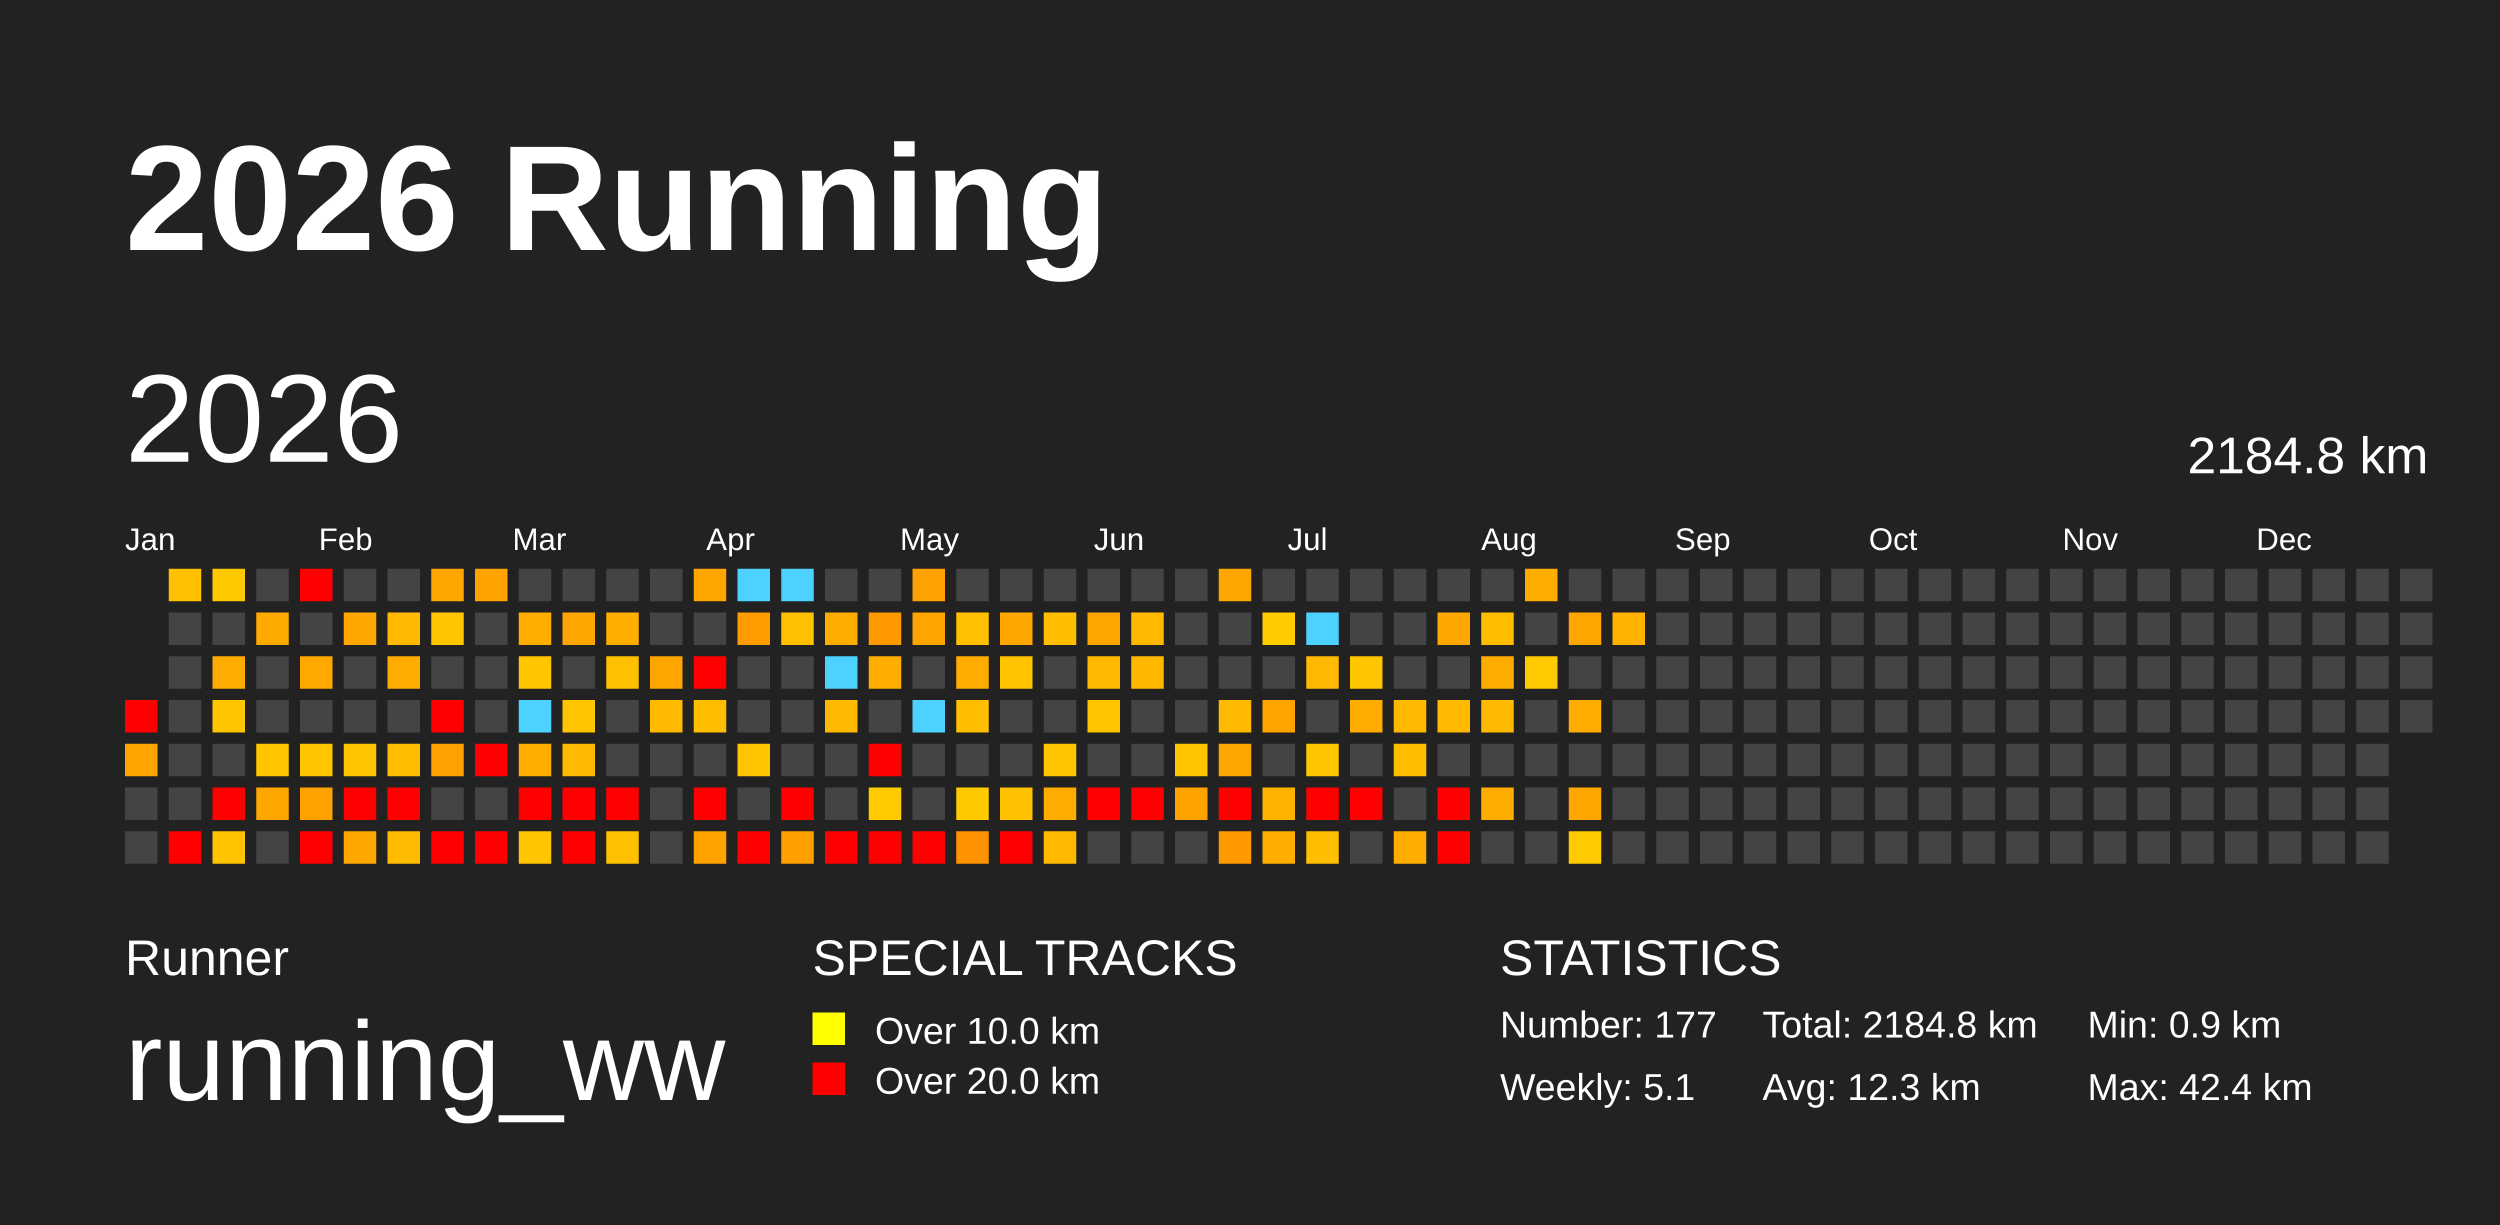
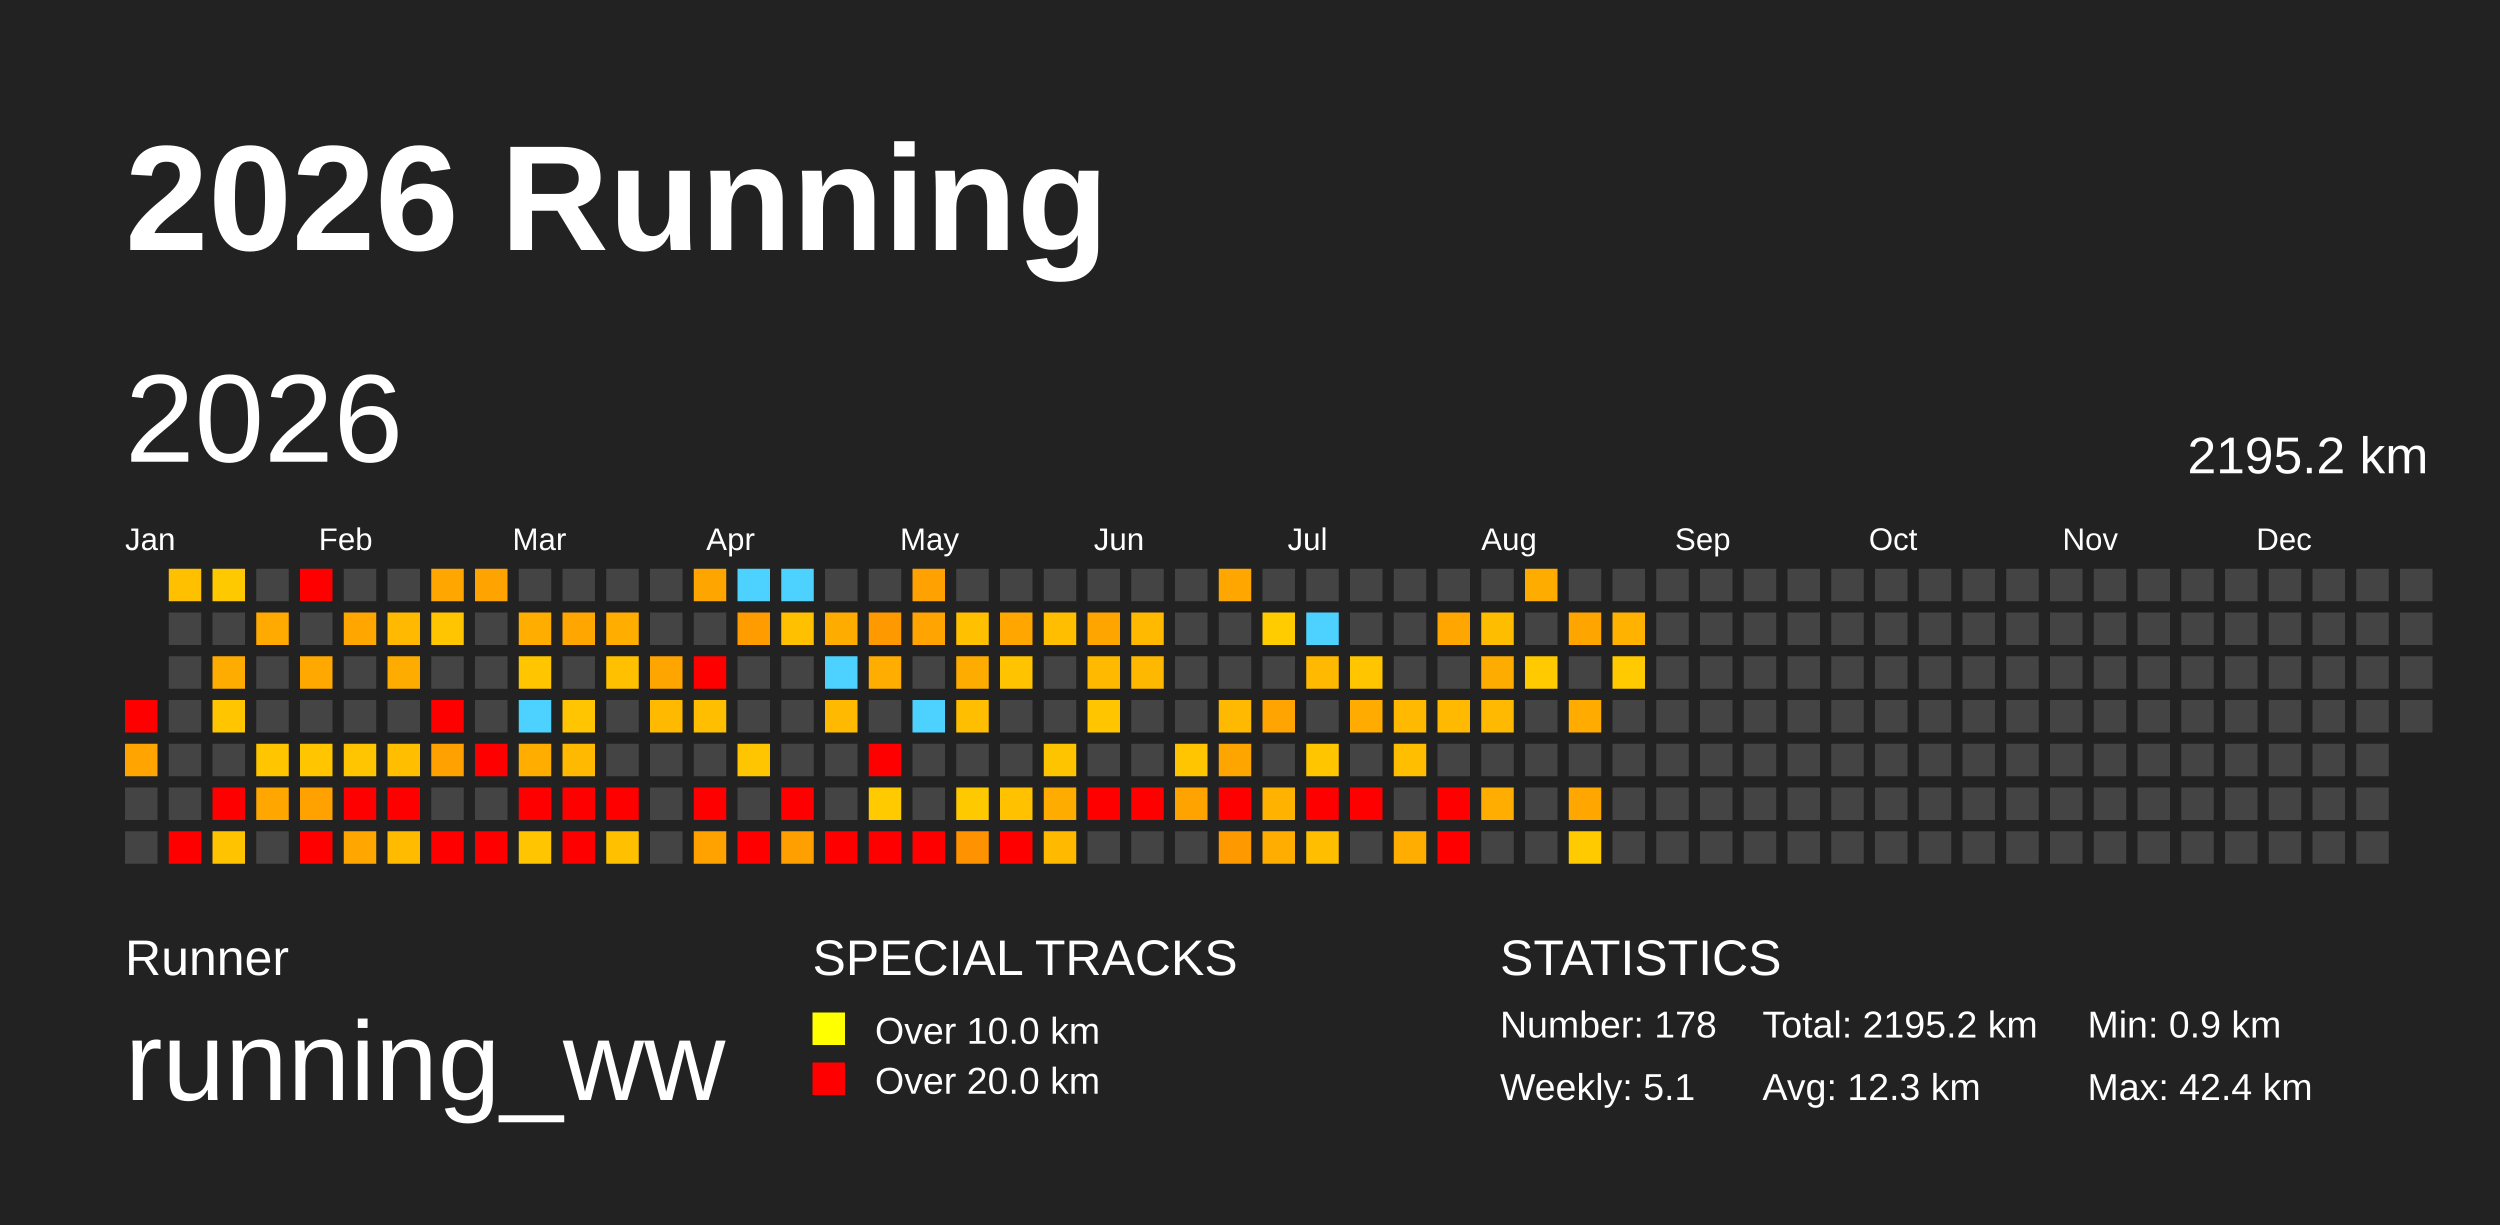
<svg xmlns="http://www.w3.org/2000/svg" baseProfile="full" height="98mm" version="1.1" viewBox="0,0,200,98" width="200mm">
  <defs />
  <rect fill="#222222" height="98" width="200" x="0" y="0" />
  <text fill="#FFFFFF" style="font-size:12px; font-family:Arial; font-weight:bold;" x="10" y="20">2026 Running</text>
  <text fill="#FFFFFF" style="font-size:4px; font-family:Arial" x="10" y="78">Runner</text>
  <text fill="#FFFFFF" style="font-size:9px; font-family:Arial" x="10" y="88">running_ww</text>
  <text fill="#FFFFFF" style="font-size:4px; font-family:Arial" x="65" y="78">SPECIAL TRACKS</text>
  <rect fill="yellow" height="2.6" width="2.6" x="65" y="81" />
  <text fill="#FFFFFF" style="font-size:3px; font-family:Arial" x="70" y="83.5">Over 10.0 km</text>
  <rect fill="red" height="2.6" width="2.6" x="65" y="85" />
  <text fill="#FFFFFF" style="font-size:3px; font-family:Arial" x="70" y="87.5">Over 20.0 km</text>
  <text fill="#FFFFFF" style="font-size:4px; font-family:Arial" x="120" y="78">STATISTICS</text>
-   <text fill="#FFFFFF" style="font-size:3px; font-family:Arial" x="120" y="83">Number: 177</text>
+   <text fill="#FFFFFF" style="font-size:3px; font-family:Arial" x="120" y="83">Number: 178</text>
  <text fill="#FFFFFF" style="font-size:3px; font-family:Arial" x="120" y="88">Weekly: 5.1</text>
-   <text fill="#FFFFFF" style="font-size:3px; font-family:Arial" x="141" y="83">Total: 2184.8 km</text>
+   <text fill="#FFFFFF" style="font-size:3px; font-family:Arial" x="141" y="83">Total: 2195.2 km</text>
  <text fill="#FFFFFF" style="font-size:3px; font-family:Arial" x="141" y="88">Avg: 12.3 km</text>
  <text fill="#FFFFFF" style="font-size:3px; font-family:Arial" x="167" y="83">Min: 0.9 km</text>
  <text fill="#FFFFFF" style="font-size:3px; font-family:Arial" x="167" y="88">Max: 42.4 km</text>
  <text dominant-baseline="hanging" fill="#FFFFFF" style="font-size:10.0px; font-family:Arial;" x="10" y="30">2026</text>
-   <text dominant-baseline="hanging" fill="#FFFFFF" style="font-size:4.125px; font-family:Arial;" x="175" y="35">2184.8 km</text>
+   <text dominant-baseline="hanging" fill="#FFFFFF" style="font-size:4.125px; font-family:Arial;" x="175" y="35">2195.2 km</text>
  <text fill="#FFFFFF" style="font-size:2.5px; font-family:Arial" x="10.0" y="44">Jan</text>
  <text fill="#FFFFFF" style="font-size:2.5px; font-family:Arial" x="25.5" y="44">Feb</text>
  <text fill="#FFFFFF" style="font-size:2.5px; font-family:Arial" x="41.0" y="44">Mar</text>
  <text fill="#FFFFFF" style="font-size:2.5px; font-family:Arial" x="56.5" y="44">Apr</text>
  <text fill="#FFFFFF" style="font-size:2.5px; font-family:Arial" x="72.0" y="44">May</text>
  <text fill="#FFFFFF" style="font-size:2.5px; font-family:Arial" x="87.5" y="44">Jun</text>
  <text fill="#FFFFFF" style="font-size:2.5px; font-family:Arial" x="103.0" y="44">Jul</text>
  <text fill="#FFFFFF" style="font-size:2.5px; font-family:Arial" x="118.5" y="44">Aug</text>
  <text fill="#FFFFFF" style="font-size:2.5px; font-family:Arial" x="134.0" y="44">Sep</text>
  <text fill="#FFFFFF" style="font-size:2.5px; font-family:Arial" x="149.5" y="44">Oct</text>
  <text fill="#FFFFFF" style="font-size:2.5px; font-family:Arial" x="165.0" y="44">Nov</text>
  <text fill="#FFFFFF" style="font-size:2.5px; font-family:Arial" x="180.5" y="44">Dec</text>
  <rect fill="red" height="2.6" width="2.6" x="10.0" y="56.0" />
  <rect fill="#ffa400" height="2.6" width="2.6" x="10.0" y="59.5" />
  <rect fill="#444444" height="2.6" width="2.6" x="10.0" y="63.0" />
  <rect fill="#444444" height="2.6" width="2.6" x="10.0" y="66.5" />
  <rect fill="#ffc000" height="2.6" width="2.6" x="13.5" y="45.5" />
  <rect fill="#444444" height="2.6" width="2.6" x="13.5" y="49.0" />
  <rect fill="#444444" height="2.6" width="2.6" x="13.5" y="52.5" />
  <rect fill="#444444" height="2.6" width="2.6" x="13.5" y="56.0" />
  <rect fill="#444444" height="2.6" width="2.6" x="13.5" y="59.5" />
  <rect fill="#444444" height="2.6" width="2.6" x="13.5" y="63.0" />
  <rect fill="red" height="2.6" width="2.6" x="13.5" y="66.5" />
  <rect fill="#ffc900" height="2.6" width="2.6" x="17.0" y="45.5" />
  <rect fill="#444444" height="2.6" width="2.6" x="17.0" y="49.0" />
  <rect fill="#ffac00" height="2.6" width="2.6" x="17.0" y="52.5" />
  <rect fill="#ffc600" height="2.6" width="2.6" x="17.0" y="56.0" />
  <rect fill="#444444" height="2.6" width="2.6" x="17.0" y="59.5" />
  <rect fill="red" height="2.6" width="2.6" x="17.0" y="63.0" />
  <rect fill="#ffc300" height="2.6" width="2.6" x="17.0" y="66.5" />
  <rect fill="#444444" height="2.6" width="2.6" x="20.5" y="45.5" />
  <rect fill="#ffaa00" height="2.6" width="2.6" x="20.5" y="49.0" />
  <rect fill="#444444" height="2.6" width="2.6" x="20.5" y="52.5" />
  <rect fill="#444444" height="2.6" width="2.6" x="20.5" y="56.0" />
  <rect fill="#ffc600" height="2.6" width="2.6" x="20.5" y="59.5" />
  <rect fill="#ffa600" height="2.6" width="2.6" x="20.5" y="63.0" />
  <rect fill="#444444" height="2.6" width="2.6" x="20.5" y="66.5" />
  <rect fill="red" height="2.6" width="2.6" x="24.0" y="45.5" />
  <rect fill="#444444" height="2.6" width="2.6" x="24.0" y="49.0" />
  <rect fill="#ffa800" height="2.6" width="2.6" x="24.0" y="52.5" />
  <rect fill="#444444" height="2.6" width="2.6" x="24.0" y="56.0" />
  <rect fill="#ffc600" height="2.6" width="2.6" x="24.0" y="59.5" />
  <rect fill="#ffa200" height="2.6" width="2.6" x="24.0" y="63.0" />
  <rect fill="red" height="2.6" width="2.6" x="24.0" y="66.5" />
  <rect fill="#444444" height="2.6" width="2.6" x="27.5" y="45.5" />
  <rect fill="#ffa600" height="2.6" width="2.6" x="27.5" y="49.0" />
  <rect fill="#444444" height="2.6" width="2.6" x="27.5" y="52.5" />
  <rect fill="#444444" height="2.6" width="2.6" x="27.5" y="56.0" />
  <rect fill="#ffc500" height="2.6" width="2.6" x="27.5" y="59.5" />
  <rect fill="red" height="2.6" width="2.6" x="27.5" y="63.0" />
  <rect fill="#ffa700" height="2.6" width="2.6" x="27.5" y="66.5" />
  <rect fill="#444444" height="2.6" width="2.6" x="31.0" y="45.5" />
  <rect fill="#ffb900" height="2.6" width="2.6" x="31.0" y="49.0" />
  <rect fill="#ffac00" height="2.6" width="2.6" x="31.0" y="52.5" />
  <rect fill="#444444" height="2.6" width="2.6" x="31.0" y="56.0" />
  <rect fill="#ffbe00" height="2.6" width="2.6" x="31.0" y="59.5" />
  <rect fill="red" height="2.6" width="2.6" x="31.0" y="63.0" />
  <rect fill="#ffbb00" height="2.6" width="2.6" x="31.0" y="66.5" />
  <rect fill="#ffa600" height="2.6" width="2.6" x="34.5" y="45.5" />
  <rect fill="#ffc500" height="2.6" width="2.6" x="34.5" y="49.0" />
  <rect fill="#444444" height="2.6" width="2.6" x="34.5" y="52.5" />
  <rect fill="red" height="2.6" width="2.6" x="34.5" y="56.0" />
  <rect fill="#ffa100" height="2.6" width="2.6" x="34.5" y="59.5" />
  <rect fill="#444444" height="2.6" width="2.6" x="34.5" y="63.0" />
  <rect fill="red" height="2.6" width="2.6" x="34.5" y="66.5" />
  <rect fill="#ffa300" height="2.6" width="2.6" x="38.0" y="45.5" />
  <rect fill="#444444" height="2.6" width="2.6" x="38.0" y="49.0" />
  <rect fill="#444444" height="2.6" width="2.6" x="38.0" y="52.5" />
  <rect fill="#444444" height="2.6" width="2.6" x="38.0" y="56.0" />
  <rect fill="red" height="2.6" width="2.6" x="38.0" y="59.5" />
  <rect fill="#444444" height="2.6" width="2.6" x="38.0" y="63.0" />
  <rect fill="red" height="2.6" width="2.6" x="38.0" y="66.5" />
  <rect fill="#444444" height="2.6" width="2.6" x="41.5" y="45.5" />
  <rect fill="#ffae00" height="2.6" width="2.6" x="41.5" y="49.0" />
  <rect fill="#ffc600" height="2.6" width="2.6" x="41.5" y="52.5" />
  <rect fill="#4dd2ff" height="2.6" width="2.6" x="41.5" y="56.0" />
  <rect fill="#ffae00" height="2.6" width="2.6" x="41.5" y="59.5" />
  <rect fill="red" height="2.6" width="2.6" x="41.5" y="63.0" />
  <rect fill="#ffc500" height="2.6" width="2.6" x="41.5" y="66.5" />
  <rect fill="#444444" height="2.6" width="2.6" x="45.0" y="45.5" />
  <rect fill="#ffa700" height="2.6" width="2.6" x="45.0" y="49.0" />
  <rect fill="#444444" height="2.6" width="2.6" x="45.0" y="52.5" />
  <rect fill="#ffc500" height="2.6" width="2.6" x="45.0" y="56.0" />
  <rect fill="#ffb900" height="2.6" width="2.6" x="45.0" y="59.5" />
  <rect fill="red" height="2.6" width="2.6" x="45.0" y="63.0" />
  <rect fill="red" height="2.6" width="2.6" x="45.0" y="66.5" />
  <rect fill="#444444" height="2.6" width="2.6" x="48.5" y="45.5" />
  <rect fill="#ffae00" height="2.6" width="2.6" x="48.5" y="49.0" />
  <rect fill="#ffc000" height="2.6" width="2.6" x="48.5" y="52.5" />
  <rect fill="#444444" height="2.6" width="2.6" x="48.5" y="56.0" />
  <rect fill="#444444" height="2.6" width="2.6" x="48.5" y="59.5" />
  <rect fill="red" height="2.6" width="2.6" x="48.5" y="63.0" />
  <rect fill="#ffc000" height="2.6" width="2.6" x="48.5" y="66.5" />
  <rect fill="#444444" height="2.6" width="2.6" x="52.0" y="45.5" />
  <rect fill="#444444" height="2.6" width="2.6" x="52.0" y="49.0" />
  <rect fill="#ffa500" height="2.6" width="2.6" x="52.0" y="52.5" />
  <rect fill="#ffba00" height="2.6" width="2.6" x="52.0" y="56.0" />
  <rect fill="#444444" height="2.6" width="2.6" x="52.0" y="59.5" />
  <rect fill="#444444" height="2.6" width="2.6" x="52.0" y="63.0" />
  <rect fill="#444444" height="2.6" width="2.6" x="52.0" y="66.5" />
  <rect fill="#ffa500" height="2.6" width="2.6" x="55.5" y="45.5" />
  <rect fill="#444444" height="2.6" width="2.6" x="55.5" y="49.0" />
  <rect fill="red" height="2.6" width="2.6" x="55.5" y="52.5" />
  <rect fill="#ffbf00" height="2.6" width="2.6" x="55.5" y="56.0" />
  <rect fill="#444444" height="2.6" width="2.6" x="55.5" y="59.5" />
  <rect fill="red" height="2.6" width="2.6" x="55.5" y="63.0" />
  <rect fill="#ffa200" height="2.6" width="2.6" x="55.5" y="66.5" />
  <rect fill="#4dd2ff" height="2.6" width="2.6" x="59.0" y="45.5" />
  <rect fill="#ff9c00" height="2.6" width="2.6" x="59.0" y="49.0" />
  <rect fill="#444444" height="2.6" width="2.6" x="59.0" y="52.5" />
  <rect fill="#444444" height="2.6" width="2.6" x="59.0" y="56.0" />
  <rect fill="#ffc500" height="2.6" width="2.6" x="59.0" y="59.5" />
  <rect fill="#444444" height="2.6" width="2.6" x="59.0" y="63.0" />
  <rect fill="red" height="2.6" width="2.6" x="59.0" y="66.5" />
  <rect fill="#4dd2ff" height="2.6" width="2.6" x="62.5" y="45.5" />
  <rect fill="#ffc000" height="2.6" width="2.6" x="62.5" y="49.0" />
  <rect fill="#444444" height="2.6" width="2.6" x="62.5" y="52.5" />
  <rect fill="#444444" height="2.6" width="2.6" x="62.5" y="56.0" />
  <rect fill="#444444" height="2.6" width="2.6" x="62.5" y="59.5" />
  <rect fill="red" height="2.6" width="2.6" x="62.5" y="63.0" />
  <rect fill="#ffa000" height="2.6" width="2.6" x="62.5" y="66.5" />
  <rect fill="#444444" height="2.6" width="2.6" x="66.0" y="45.5" />
  <rect fill="#ffac00" height="2.6" width="2.6" x="66.0" y="49.0" />
  <rect fill="#4dd2ff" height="2.6" width="2.6" x="66.0" y="52.5" />
  <rect fill="#ffb900" height="2.6" width="2.6" x="66.0" y="56.0" />
  <rect fill="#444444" height="2.6" width="2.6" x="66.0" y="59.5" />
  <rect fill="#444444" height="2.6" width="2.6" x="66.0" y="63.0" />
  <rect fill="red" height="2.6" width="2.6" x="66.0" y="66.5" />
  <rect fill="#444444" height="2.6" width="2.6" x="69.5" y="45.5" />
  <rect fill="#ff9900" height="2.6" width="2.6" x="69.5" y="49.0" />
  <rect fill="#ffad00" height="2.6" width="2.6" x="69.5" y="52.5" />
  <rect fill="#444444" height="2.6" width="2.6" x="69.5" y="56.0" />
  <rect fill="red" height="2.6" width="2.6" x="69.5" y="59.5" />
  <rect fill="#ffcb00" height="2.6" width="2.6" x="69.5" y="63.0" />
  <rect fill="red" height="2.6" width="2.6" x="69.5" y="66.5" />
  <rect fill="#ffa100" height="2.6" width="2.6" x="73.0" y="45.5" />
  <rect fill="#ffa400" height="2.6" width="2.6" x="73.0" y="49.0" />
  <rect fill="#444444" height="2.6" width="2.6" x="73.0" y="52.5" />
  <rect fill="#4dd2ff" height="2.6" width="2.6" x="73.0" y="56.0" />
  <rect fill="#444444" height="2.6" width="2.6" x="73.0" y="59.5" />
  <rect fill="#444444" height="2.6" width="2.6" x="73.0" y="63.0" />
  <rect fill="red" height="2.6" width="2.6" x="73.0" y="66.5" />
  <rect fill="#444444" height="2.6" width="2.6" x="76.5" y="45.5" />
  <rect fill="#ffc000" height="2.6" width="2.6" x="76.5" y="49.0" />
  <rect fill="#ffac00" height="2.6" width="2.6" x="76.5" y="52.5" />
  <rect fill="#ffbe00" height="2.6" width="2.6" x="76.5" y="56.0" />
  <rect fill="#444444" height="2.6" width="2.6" x="76.5" y="59.5" />
  <rect fill="#ffc900" height="2.6" width="2.6" x="76.5" y="63.0" />
  <rect fill="#ff9200" height="2.6" width="2.6" x="76.5" y="66.5" />
  <rect fill="#444444" height="2.6" width="2.6" x="80.0" y="45.5" />
  <rect fill="#ffa600" height="2.6" width="2.6" x="80.0" y="49.0" />
  <rect fill="#ffc300" height="2.6" width="2.6" x="80.0" y="52.5" />
  <rect fill="#444444" height="2.6" width="2.6" x="80.0" y="56.0" />
  <rect fill="#444444" height="2.6" width="2.6" x="80.0" y="59.5" />
  <rect fill="#ffc100" height="2.6" width="2.6" x="80.0" y="63.0" />
  <rect fill="red" height="2.6" width="2.6" x="80.0" y="66.5" />
  <rect fill="#444444" height="2.6" width="2.6" x="83.5" y="45.5" />
  <rect fill="#ffbf00" height="2.6" width="2.6" x="83.5" y="49.0" />
  <rect fill="#444444" height="2.6" width="2.6" x="83.5" y="52.5" />
  <rect fill="#444444" height="2.6" width="2.6" x="83.5" y="56.0" />
  <rect fill="#ffc400" height="2.6" width="2.6" x="83.5" y="59.5" />
  <rect fill="#ffac00" height="2.6" width="2.6" x="83.5" y="63.0" />
  <rect fill="#ffba00" height="2.6" width="2.6" x="83.5" y="66.5" />
  <rect fill="#444444" height="2.6" width="2.6" x="87.0" y="45.5" />
  <rect fill="#ffa500" height="2.6" width="2.6" x="87.0" y="49.0" />
  <rect fill="#ffba00" height="2.6" width="2.6" x="87.0" y="52.5" />
  <rect fill="#ffc600" height="2.6" width="2.6" x="87.0" y="56.0" />
  <rect fill="#444444" height="2.6" width="2.6" x="87.0" y="59.5" />
  <rect fill="red" height="2.6" width="2.6" x="87.0" y="63.0" />
  <rect fill="#444444" height="2.6" width="2.6" x="87.0" y="66.5" />
  <rect fill="#444444" height="2.6" width="2.6" x="90.5" y="45.5" />
  <rect fill="#ffba00" height="2.6" width="2.6" x="90.5" y="49.0" />
  <rect fill="#ffb800" height="2.6" width="2.6" x="90.5" y="52.5" />
  <rect fill="#444444" height="2.6" width="2.6" x="90.5" y="56.0" />
  <rect fill="#444444" height="2.6" width="2.6" x="90.5" y="59.5" />
  <rect fill="red" height="2.6" width="2.6" x="90.5" y="63.0" />
  <rect fill="#444444" height="2.6" width="2.6" x="90.5" y="66.5" />
  <rect fill="#444444" height="2.6" width="2.6" x="94.0" y="45.5" />
  <rect fill="#444444" height="2.6" width="2.6" x="94.0" y="49.0" />
  <rect fill="#444444" height="2.6" width="2.6" x="94.0" y="52.5" />
  <rect fill="#444444" height="2.6" width="2.6" x="94.0" y="56.0" />
  <rect fill="#ffc500" height="2.6" width="2.6" x="94.0" y="59.5" />
  <rect fill="#ffa300" height="2.6" width="2.6" x="94.0" y="63.0" />
  <rect fill="#444444" height="2.6" width="2.6" x="94.0" y="66.5" />
  <rect fill="#ffa600" height="2.6" width="2.6" x="97.5" y="45.5" />
  <rect fill="#444444" height="2.6" width="2.6" x="97.5" y="49.0" />
  <rect fill="#444444" height="2.6" width="2.6" x="97.5" y="52.5" />
  <rect fill="#ffb900" height="2.6" width="2.6" x="97.5" y="56.0" />
  <rect fill="#ffa500" height="2.6" width="2.6" x="97.5" y="59.5" />
  <rect fill="red" height="2.6" width="2.6" x="97.5" y="63.0" />
  <rect fill="#ff9900" height="2.6" width="2.6" x="97.5" y="66.5" />
  <rect fill="#444444" height="2.6" width="2.6" x="101.0" y="45.5" />
  <rect fill="#ffcc00" height="2.6" width="2.6" x="101.0" y="49.0" />
  <rect fill="#444444" height="2.6" width="2.6" x="101.0" y="52.5" />
  <rect fill="#ffa400" height="2.6" width="2.6" x="101.0" y="56.0" />
  <rect fill="#444444" height="2.6" width="2.6" x="101.0" y="59.5" />
  <rect fill="#ffb200" height="2.6" width="2.6" x="101.0" y="63.0" />
  <rect fill="#ffad00" height="2.6" width="2.6" x="101.0" y="66.5" />
  <rect fill="#444444" height="2.6" width="2.6" x="104.5" y="45.5" />
  <rect fill="#4dd2ff" height="2.6" width="2.6" x="104.5" y="49.0" />
  <rect fill="#ffb900" height="2.6" width="2.6" x="104.5" y="52.5" />
  <rect fill="#444444" height="2.6" width="2.6" x="104.5" y="56.0" />
  <rect fill="#ffc600" height="2.6" width="2.6" x="104.5" y="59.5" />
  <rect fill="red" height="2.6" width="2.6" x="104.5" y="63.0" />
  <rect fill="#ffbe00" height="2.6" width="2.6" x="104.5" y="66.5" />
  <rect fill="#444444" height="2.6" width="2.6" x="108.0" y="45.5" />
  <rect fill="#444444" height="2.6" width="2.6" x="108.0" y="49.0" />
  <rect fill="#ffc600" height="2.6" width="2.6" x="108.0" y="52.5" />
  <rect fill="#ffab00" height="2.6" width="2.6" x="108.0" y="56.0" />
  <rect fill="#444444" height="2.6" width="2.6" x="108.0" y="59.5" />
  <rect fill="red" height="2.6" width="2.6" x="108.0" y="63.0" />
  <rect fill="#444444" height="2.6" width="2.6" x="108.0" y="66.5" />
  <rect fill="#444444" height="2.6" width="2.6" x="111.5" y="45.5" />
  <rect fill="#444444" height="2.6" width="2.6" x="111.5" y="49.0" />
  <rect fill="#444444" height="2.6" width="2.6" x="111.5" y="52.5" />
  <rect fill="#ffb900" height="2.6" width="2.6" x="111.5" y="56.0" />
  <rect fill="#ffbe00" height="2.6" width="2.6" x="111.5" y="59.5" />
  <rect fill="#444444" height="2.6" width="2.6" x="111.5" y="63.0" />
  <rect fill="#ffad00" height="2.6" width="2.6" x="111.5" y="66.5" />
  <rect fill="#444444" height="2.6" width="2.6" x="115.0" y="45.5" />
  <rect fill="#ffa600" height="2.6" width="2.6" x="115.0" y="49.0" />
  <rect fill="#444444" height="2.6" width="2.6" x="115.0" y="52.5" />
  <rect fill="#ffb900" height="2.6" width="2.6" x="115.0" y="56.0" />
  <rect fill="#444444" height="2.6" width="2.6" x="115.0" y="59.5" />
  <rect fill="red" height="2.6" width="2.6" x="115.0" y="63.0" />
  <rect fill="red" height="2.6" width="2.6" x="115.0" y="66.5" />
  <rect fill="#444444" height="2.6" width="2.6" x="118.5" y="45.5" />
  <rect fill="#ffbd00" height="2.6" width="2.6" x="118.5" y="49.0" />
  <rect fill="#ffac00" height="2.6" width="2.6" x="118.5" y="52.5" />
  <rect fill="#ffb900" height="2.6" width="2.6" x="118.5" y="56.0" />
  <rect fill="#444444" height="2.6" width="2.6" x="118.5" y="59.5" />
  <rect fill="#ffad00" height="2.6" width="2.6" x="118.5" y="63.0" />
  <rect fill="#444444" height="2.6" width="2.6" x="118.5" y="66.5" />
  <rect fill="#ffac00" height="2.6" width="2.6" x="122.0" y="45.5" />
  <rect fill="#444444" height="2.6" width="2.6" x="122.0" y="49.0" />
  <rect fill="#ffcb00" height="2.6" width="2.6" x="122.0" y="52.5" />
  <rect fill="#444444" height="2.6" width="2.6" x="122.0" y="56.0" />
  <rect fill="#444444" height="2.6" width="2.6" x="122.0" y="59.5" />
  <rect fill="#444444" height="2.6" width="2.6" x="122.0" y="63.0" />
  <rect fill="#444444" height="2.6" width="2.6" x="122.0" y="66.5" />
  <rect fill="#444444" height="2.6" width="2.6" x="125.5" y="45.5" />
  <rect fill="#ffa500" height="2.6" width="2.6" x="125.5" y="49.0" />
  <rect fill="#444444" height="2.6" width="2.6" x="125.5" y="52.5" />
  <rect fill="#ffab00" height="2.6" width="2.6" x="125.5" y="56.0" />
  <rect fill="#444444" height="2.6" width="2.6" x="125.5" y="59.5" />
  <rect fill="#ffa600" height="2.6" width="2.6" x="125.5" y="63.0" />
  <rect fill="#ffcb00" height="2.6" width="2.6" x="125.5" y="66.5" />
  <rect fill="#444444" height="2.6" width="2.6" x="129.0" y="45.5" />
  <rect fill="#ffb200" height="2.6" width="2.6" x="129.0" y="49.0" />
-   <rect fill="#444444" height="2.6" width="2.6" x="129.0" y="52.5" />
+   <rect fill="#ffca00" height="2.6" width="2.6" x="129.0" y="52.5" />
  <rect fill="#444444" height="2.6" width="2.6" x="129.0" y="56.0" />
  <rect fill="#444444" height="2.6" width="2.6" x="129.0" y="59.5" />
  <rect fill="#444444" height="2.6" width="2.6" x="129.0" y="63.0" />
  <rect fill="#444444" height="2.6" width="2.6" x="129.0" y="66.5" />
  <rect fill="#444444" height="2.6" width="2.6" x="132.5" y="45.5" />
  <rect fill="#444444" height="2.6" width="2.6" x="132.5" y="49.0" />
  <rect fill="#444444" height="2.6" width="2.6" x="132.5" y="52.5" />
  <rect fill="#444444" height="2.6" width="2.6" x="132.5" y="56.0" />
  <rect fill="#444444" height="2.6" width="2.6" x="132.5" y="59.5" />
  <rect fill="#444444" height="2.6" width="2.6" x="132.5" y="63.0" />
  <rect fill="#444444" height="2.6" width="2.6" x="132.5" y="66.5" />
  <rect fill="#444444" height="2.6" width="2.6" x="136.0" y="45.5" />
  <rect fill="#444444" height="2.6" width="2.6" x="136.0" y="49.0" />
  <rect fill="#444444" height="2.6" width="2.6" x="136.0" y="52.5" />
  <rect fill="#444444" height="2.6" width="2.6" x="136.0" y="56.0" />
  <rect fill="#444444" height="2.6" width="2.6" x="136.0" y="59.5" />
  <rect fill="#444444" height="2.6" width="2.6" x="136.0" y="63.0" />
  <rect fill="#444444" height="2.6" width="2.6" x="136.0" y="66.5" />
  <rect fill="#444444" height="2.6" width="2.6" x="139.5" y="45.5" />
  <rect fill="#444444" height="2.6" width="2.6" x="139.5" y="49.0" />
  <rect fill="#444444" height="2.6" width="2.6" x="139.5" y="52.5" />
  <rect fill="#444444" height="2.6" width="2.6" x="139.5" y="56.0" />
  <rect fill="#444444" height="2.6" width="2.6" x="139.5" y="59.5" />
  <rect fill="#444444" height="2.6" width="2.6" x="139.5" y="63.0" />
  <rect fill="#444444" height="2.6" width="2.6" x="139.5" y="66.5" />
  <rect fill="#444444" height="2.6" width="2.6" x="143.0" y="45.5" />
  <rect fill="#444444" height="2.6" width="2.6" x="143.0" y="49.0" />
  <rect fill="#444444" height="2.6" width="2.6" x="143.0" y="52.5" />
  <rect fill="#444444" height="2.6" width="2.6" x="143.0" y="56.0" />
  <rect fill="#444444" height="2.6" width="2.6" x="143.0" y="59.5" />
  <rect fill="#444444" height="2.6" width="2.6" x="143.0" y="63.0" />
  <rect fill="#444444" height="2.6" width="2.6" x="143.0" y="66.5" />
  <rect fill="#444444" height="2.6" width="2.6" x="146.5" y="45.5" />
  <rect fill="#444444" height="2.6" width="2.6" x="146.5" y="49.0" />
  <rect fill="#444444" height="2.6" width="2.6" x="146.5" y="52.5" />
  <rect fill="#444444" height="2.6" width="2.6" x="146.5" y="56.0" />
  <rect fill="#444444" height="2.6" width="2.6" x="146.5" y="59.5" />
  <rect fill="#444444" height="2.6" width="2.6" x="146.5" y="63.0" />
  <rect fill="#444444" height="2.6" width="2.6" x="146.5" y="66.5" />
  <rect fill="#444444" height="2.6" width="2.6" x="150.0" y="45.5" />
  <rect fill="#444444" height="2.6" width="2.6" x="150.0" y="49.0" />
  <rect fill="#444444" height="2.6" width="2.6" x="150.0" y="52.5" />
  <rect fill="#444444" height="2.6" width="2.6" x="150.0" y="56.0" />
  <rect fill="#444444" height="2.6" width="2.6" x="150.0" y="59.5" />
  <rect fill="#444444" height="2.6" width="2.6" x="150.0" y="63.0" />
  <rect fill="#444444" height="2.6" width="2.6" x="150.0" y="66.5" />
  <rect fill="#444444" height="2.6" width="2.6" x="153.5" y="45.5" />
  <rect fill="#444444" height="2.6" width="2.6" x="153.5" y="49.0" />
  <rect fill="#444444" height="2.6" width="2.6" x="153.5" y="52.5" />
  <rect fill="#444444" height="2.6" width="2.6" x="153.5" y="56.0" />
  <rect fill="#444444" height="2.6" width="2.6" x="153.5" y="59.5" />
  <rect fill="#444444" height="2.6" width="2.6" x="153.5" y="63.0" />
  <rect fill="#444444" height="2.6" width="2.6" x="153.5" y="66.5" />
  <rect fill="#444444" height="2.6" width="2.6" x="157.0" y="45.5" />
  <rect fill="#444444" height="2.6" width="2.6" x="157.0" y="49.0" />
  <rect fill="#444444" height="2.6" width="2.6" x="157.0" y="52.5" />
  <rect fill="#444444" height="2.6" width="2.6" x="157.0" y="56.0" />
  <rect fill="#444444" height="2.6" width="2.6" x="157.0" y="59.5" />
  <rect fill="#444444" height="2.6" width="2.6" x="157.0" y="63.0" />
  <rect fill="#444444" height="2.6" width="2.6" x="157.0" y="66.5" />
  <rect fill="#444444" height="2.6" width="2.6" x="160.5" y="45.5" />
  <rect fill="#444444" height="2.6" width="2.6" x="160.5" y="49.0" />
  <rect fill="#444444" height="2.6" width="2.6" x="160.5" y="52.5" />
  <rect fill="#444444" height="2.6" width="2.6" x="160.5" y="56.0" />
  <rect fill="#444444" height="2.6" width="2.6" x="160.5" y="59.5" />
  <rect fill="#444444" height="2.6" width="2.6" x="160.5" y="63.0" />
  <rect fill="#444444" height="2.6" width="2.6" x="160.5" y="66.5" />
  <rect fill="#444444" height="2.6" width="2.6" x="164.0" y="45.5" />
  <rect fill="#444444" height="2.6" width="2.6" x="164.0" y="49.0" />
  <rect fill="#444444" height="2.6" width="2.6" x="164.0" y="52.5" />
  <rect fill="#444444" height="2.6" width="2.6" x="164.0" y="56.0" />
  <rect fill="#444444" height="2.6" width="2.6" x="164.0" y="59.5" />
  <rect fill="#444444" height="2.6" width="2.6" x="164.0" y="63.0" />
  <rect fill="#444444" height="2.6" width="2.6" x="164.0" y="66.5" />
  <rect fill="#444444" height="2.6" width="2.6" x="167.5" y="45.5" />
  <rect fill="#444444" height="2.6" width="2.6" x="167.5" y="49.0" />
  <rect fill="#444444" height="2.6" width="2.6" x="167.5" y="52.5" />
  <rect fill="#444444" height="2.6" width="2.6" x="167.5" y="56.0" />
  <rect fill="#444444" height="2.6" width="2.6" x="167.5" y="59.5" />
  <rect fill="#444444" height="2.6" width="2.6" x="167.5" y="63.0" />
  <rect fill="#444444" height="2.6" width="2.6" x="167.5" y="66.5" />
  <rect fill="#444444" height="2.6" width="2.6" x="171.0" y="45.5" />
  <rect fill="#444444" height="2.6" width="2.6" x="171.0" y="49.0" />
  <rect fill="#444444" height="2.6" width="2.6" x="171.0" y="52.5" />
  <rect fill="#444444" height="2.6" width="2.6" x="171.0" y="56.0" />
  <rect fill="#444444" height="2.6" width="2.6" x="171.0" y="59.5" />
  <rect fill="#444444" height="2.6" width="2.6" x="171.0" y="63.0" />
  <rect fill="#444444" height="2.6" width="2.6" x="171.0" y="66.5" />
  <rect fill="#444444" height="2.6" width="2.6" x="174.5" y="45.5" />
  <rect fill="#444444" height="2.6" width="2.6" x="174.5" y="49.0" />
  <rect fill="#444444" height="2.6" width="2.6" x="174.5" y="52.5" />
  <rect fill="#444444" height="2.6" width="2.6" x="174.5" y="56.0" />
  <rect fill="#444444" height="2.6" width="2.6" x="174.5" y="59.5" />
  <rect fill="#444444" height="2.6" width="2.6" x="174.5" y="63.0" />
  <rect fill="#444444" height="2.6" width="2.6" x="174.5" y="66.5" />
  <rect fill="#444444" height="2.6" width="2.6" x="178.0" y="45.5" />
  <rect fill="#444444" height="2.6" width="2.6" x="178.0" y="49.0" />
  <rect fill="#444444" height="2.6" width="2.6" x="178.0" y="52.5" />
  <rect fill="#444444" height="2.6" width="2.6" x="178.0" y="56.0" />
  <rect fill="#444444" height="2.6" width="2.6" x="178.0" y="59.5" />
  <rect fill="#444444" height="2.6" width="2.6" x="178.0" y="63.0" />
  <rect fill="#444444" height="2.6" width="2.6" x="178.0" y="66.5" />
  <rect fill="#444444" height="2.6" width="2.6" x="181.5" y="45.5" />
  <rect fill="#444444" height="2.6" width="2.6" x="181.5" y="49.0" />
  <rect fill="#444444" height="2.6" width="2.6" x="181.5" y="52.5" />
  <rect fill="#444444" height="2.6" width="2.6" x="181.5" y="56.0" />
  <rect fill="#444444" height="2.6" width="2.6" x="181.5" y="59.5" />
  <rect fill="#444444" height="2.6" width="2.6" x="181.5" y="63.0" />
  <rect fill="#444444" height="2.6" width="2.6" x="181.5" y="66.5" />
  <rect fill="#444444" height="2.6" width="2.6" x="185.0" y="45.5" />
  <rect fill="#444444" height="2.6" width="2.6" x="185.0" y="49.0" />
  <rect fill="#444444" height="2.6" width="2.6" x="185.0" y="52.5" />
  <rect fill="#444444" height="2.6" width="2.6" x="185.0" y="56.0" />
  <rect fill="#444444" height="2.6" width="2.6" x="185.0" y="59.5" />
  <rect fill="#444444" height="2.6" width="2.6" x="185.0" y="63.0" />
  <rect fill="#444444" height="2.6" width="2.6" x="185.0" y="66.5" />
  <rect fill="#444444" height="2.6" width="2.6" x="188.5" y="45.5" />
  <rect fill="#444444" height="2.6" width="2.6" x="188.5" y="49.0" />
  <rect fill="#444444" height="2.6" width="2.6" x="188.5" y="52.5" />
  <rect fill="#444444" height="2.6" width="2.6" x="188.5" y="56.0" />
  <rect fill="#444444" height="2.6" width="2.6" x="188.5" y="59.5" />
  <rect fill="#444444" height="2.6" width="2.6" x="188.5" y="63.0" />
  <rect fill="#444444" height="2.6" width="2.6" x="188.5" y="66.5" />
  <rect fill="#444444" height="2.6" width="2.6" x="192.0" y="45.5" />
  <rect fill="#444444" height="2.6" width="2.6" x="192.0" y="49.0" />
  <rect fill="#444444" height="2.6" width="2.6" x="192.0" y="52.5" />
  <rect fill="#444444" height="2.6" width="2.6" x="192.0" y="56.0" />
</svg>
